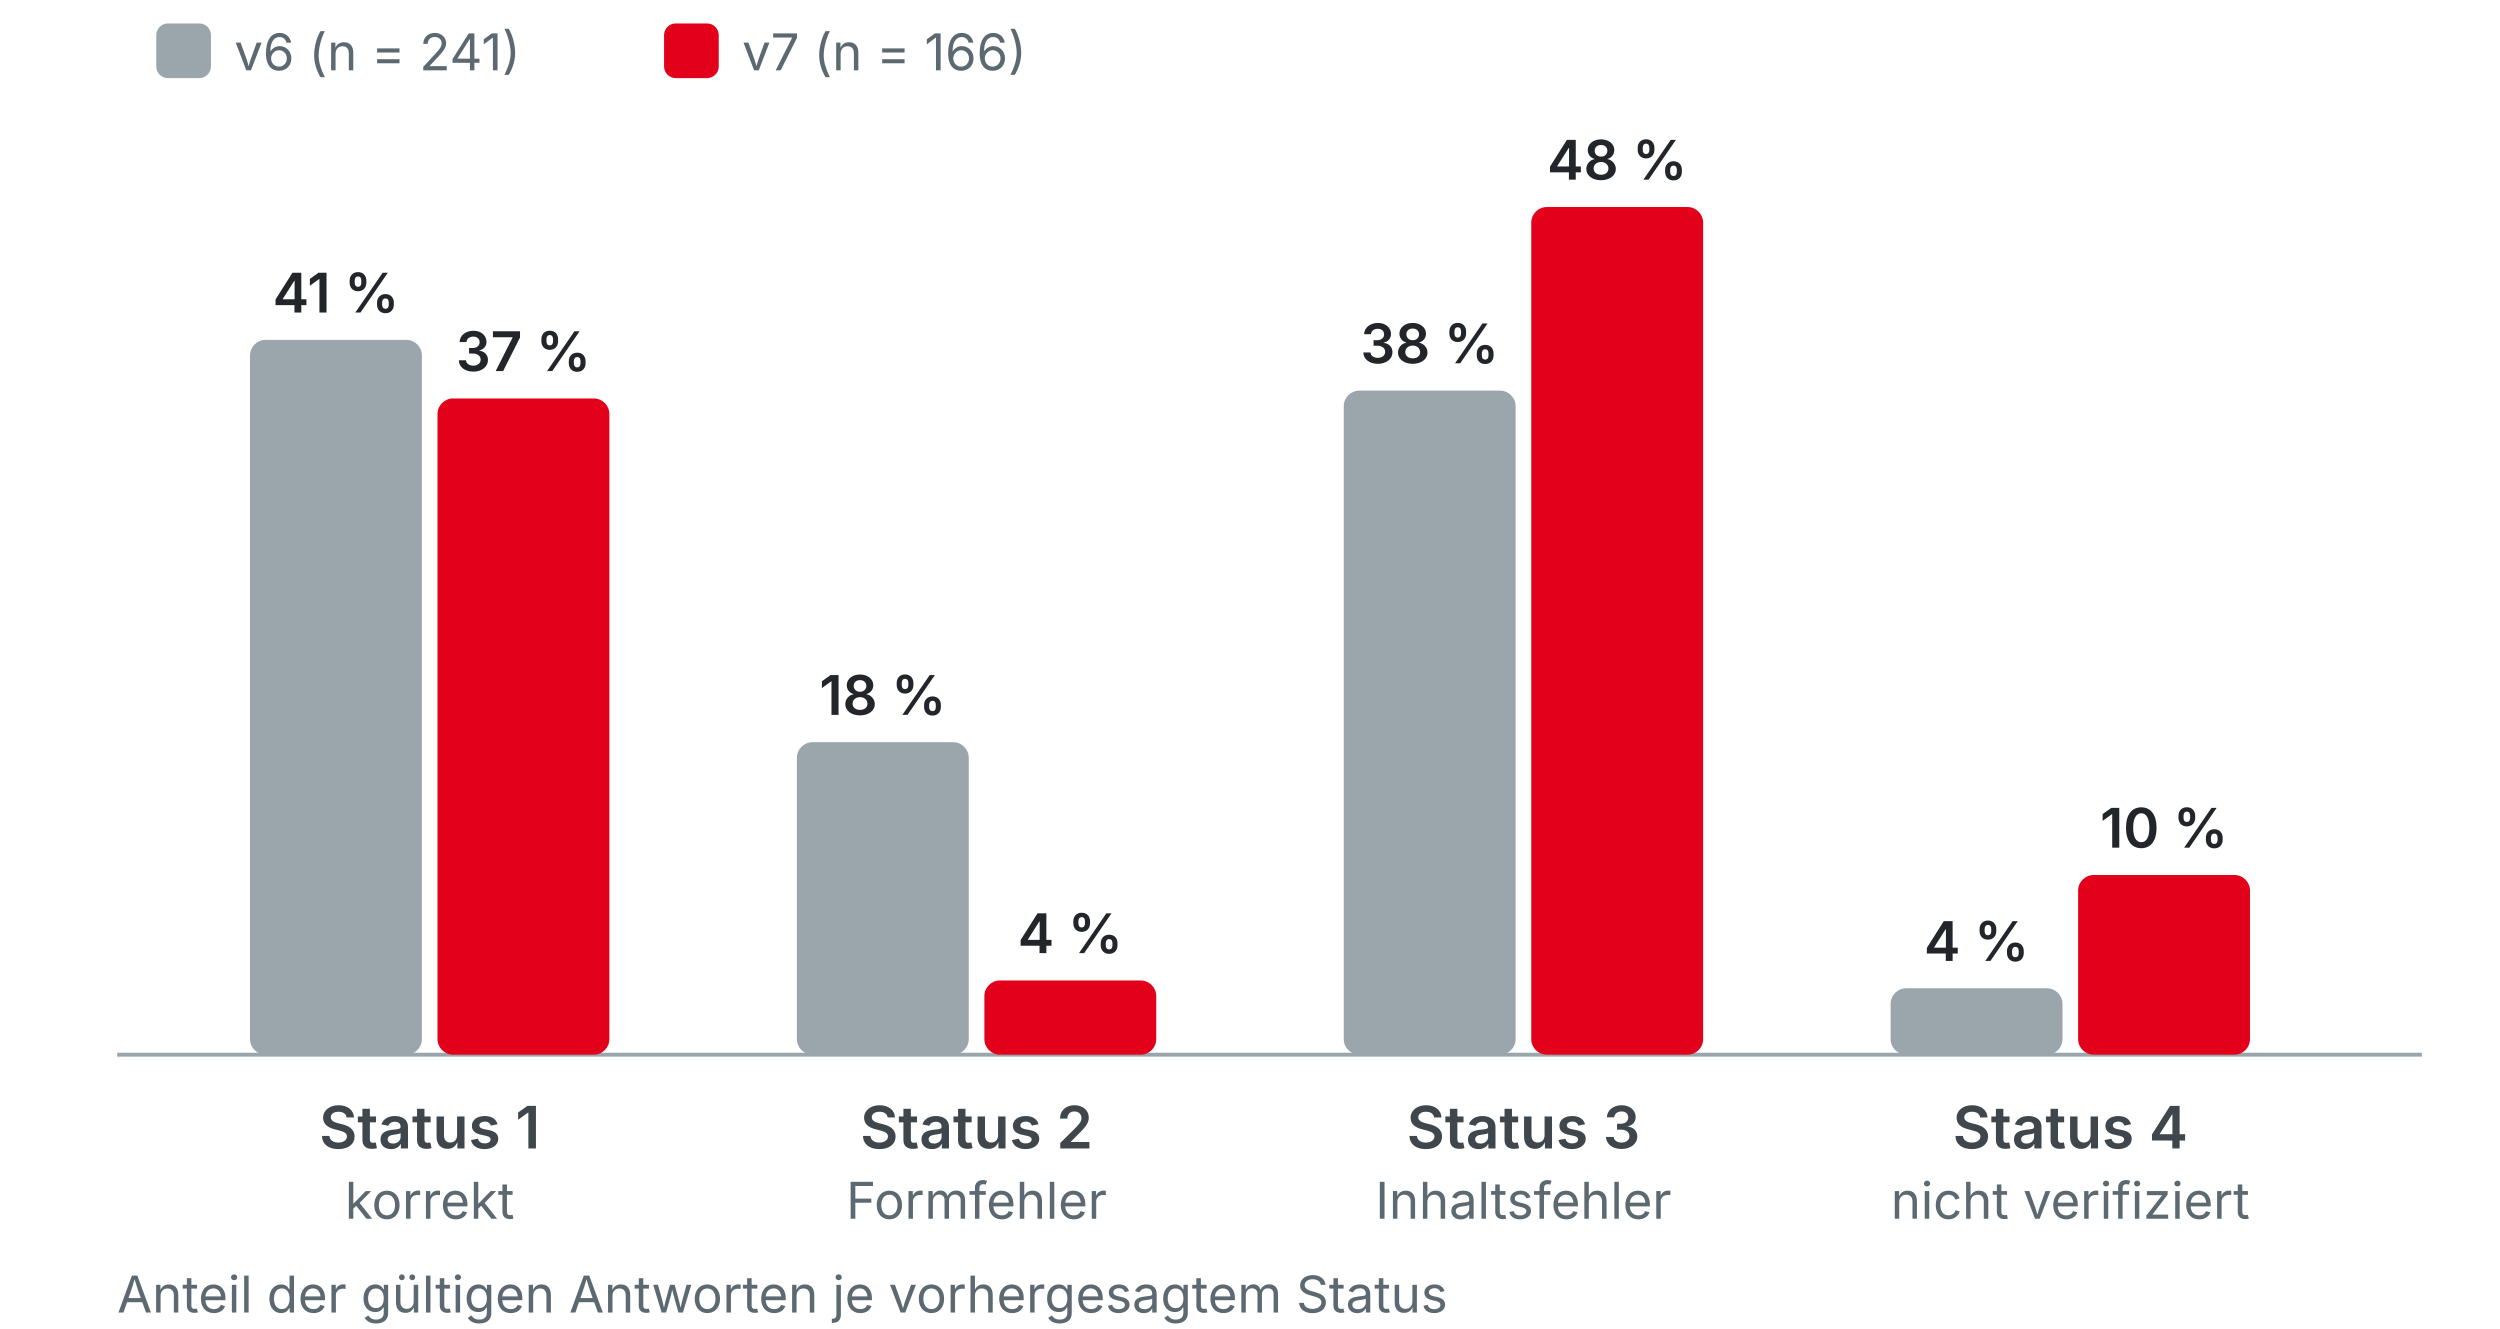
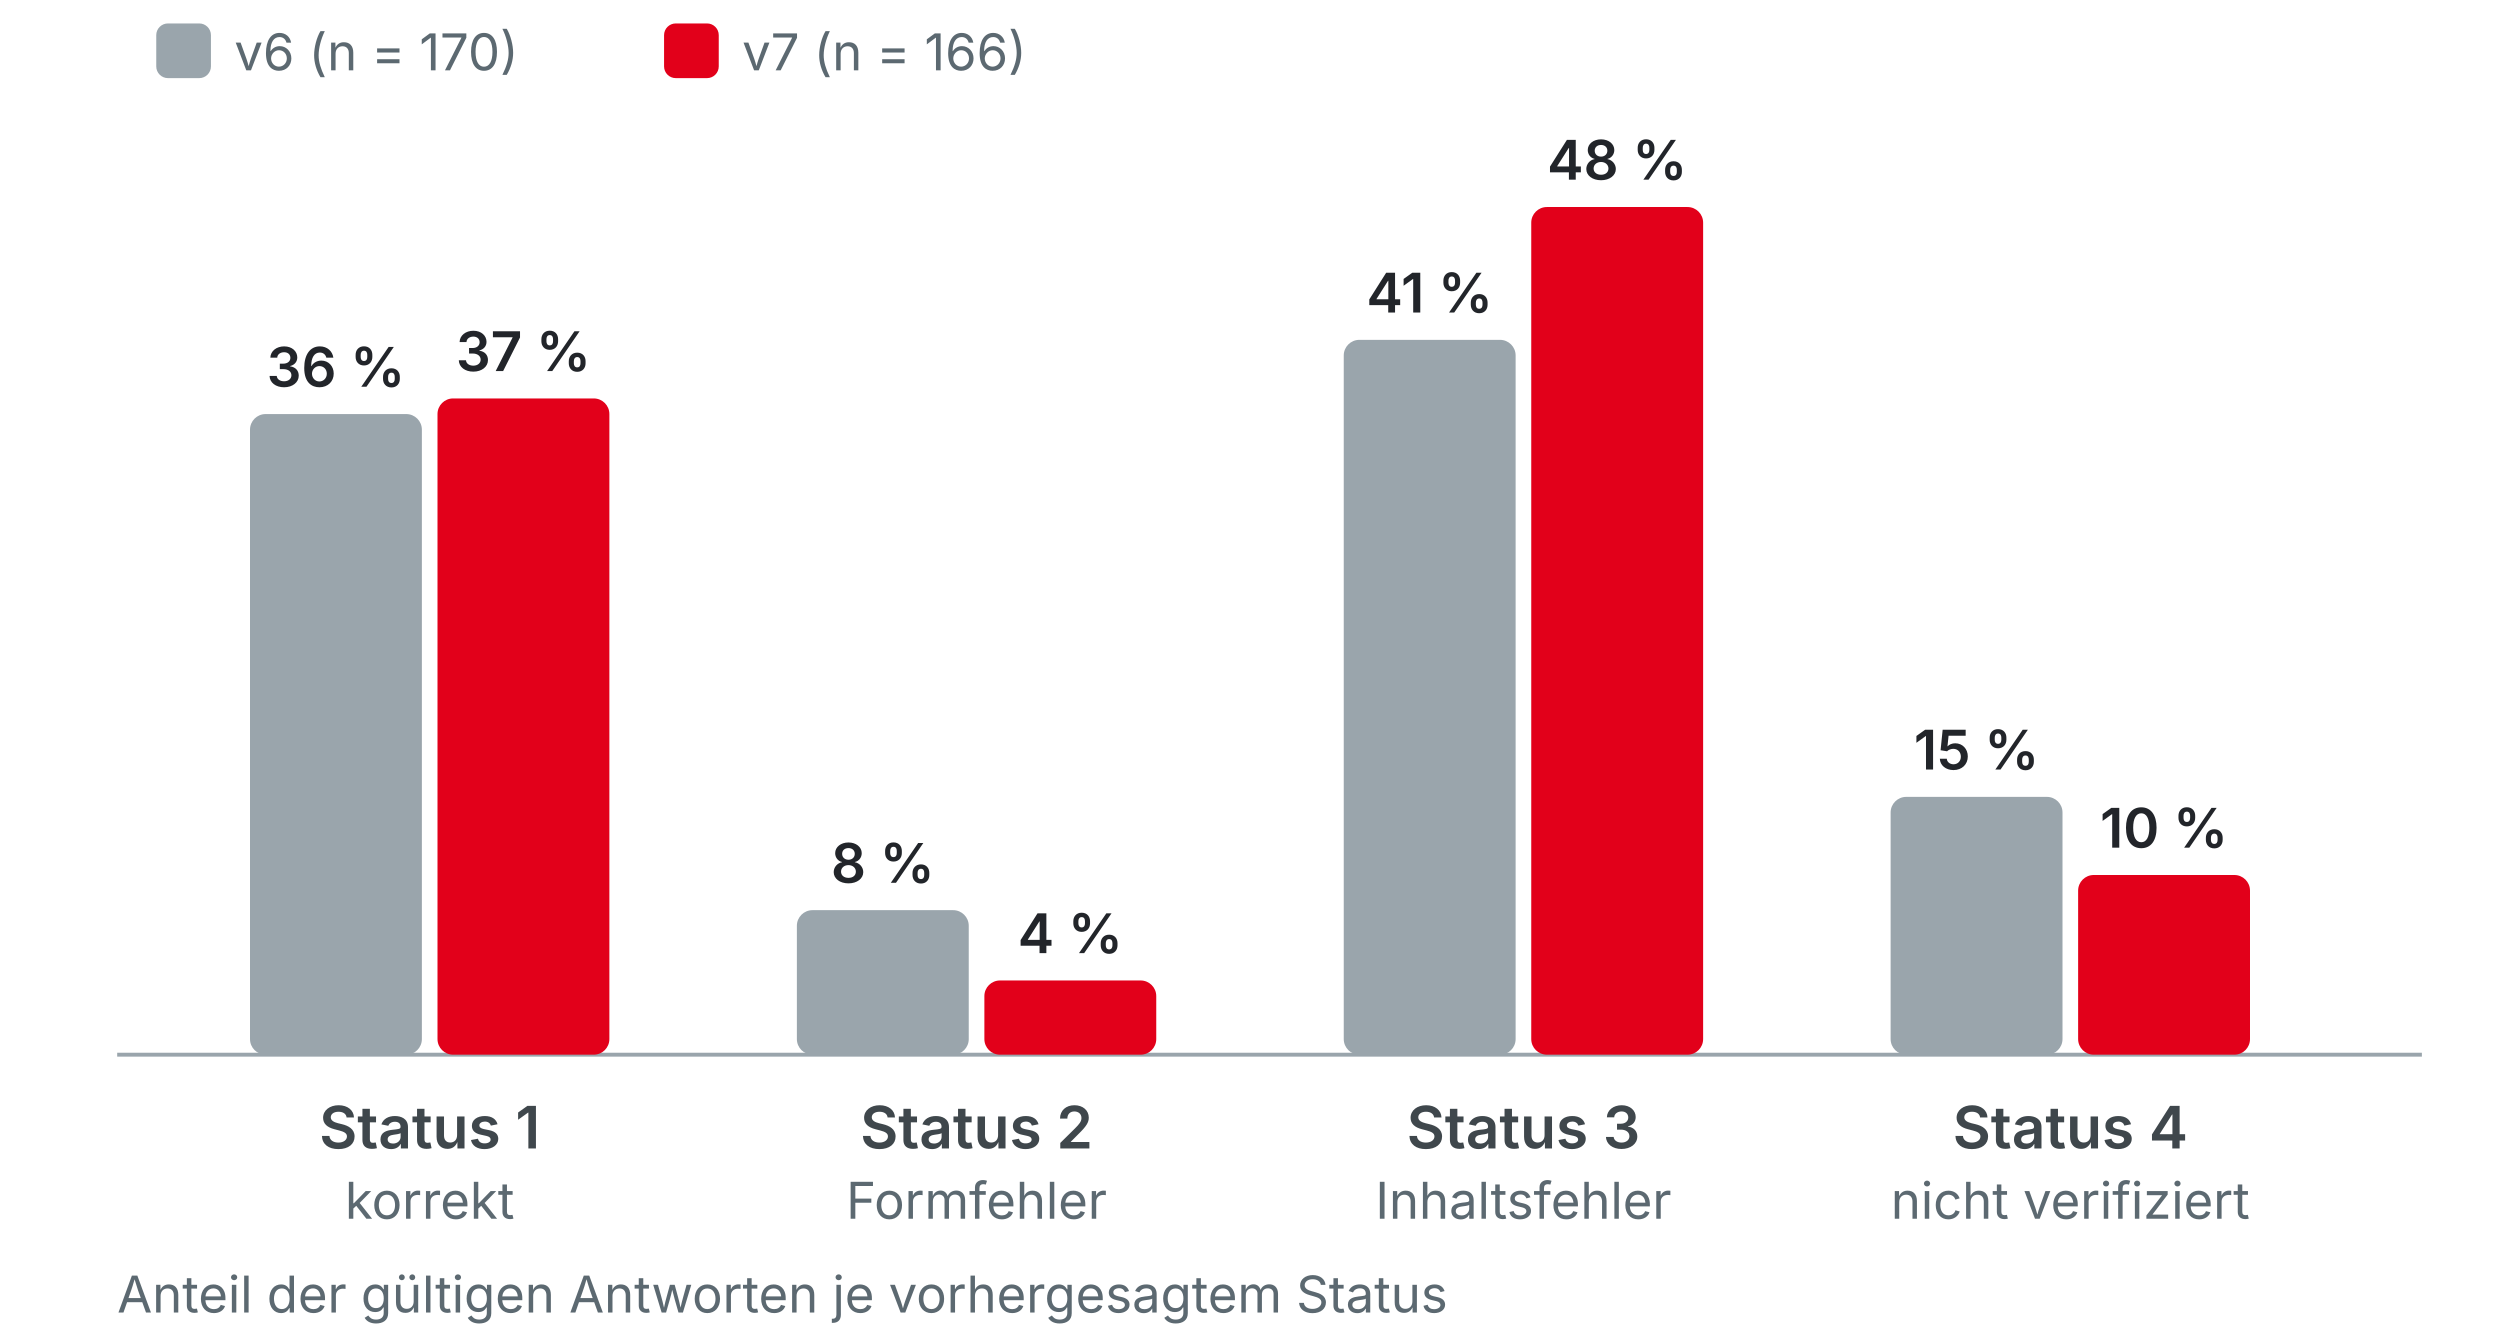
- <svg xmlns="http://www.w3.org/2000/svg" viewBox="0 0 640 340" width="100%" role="img" aria-label="Anteil vorhergesagter Status: v6 40,7 / 17,8 / 37,8 / 3,7 Prozent; v7 37,3 / 4,2 / 48,2 / 10,2 Prozent">
+ <svg xmlns="http://www.w3.org/2000/svg" viewBox="0 0 640 340" width="100%" role="img" aria-label="Anteil vorhergesagter Status, qwen auf RTX 6000, gleiche 200 Zitate: v6 36,5 / 8,2 / 40,6 / 14,7; v7 37,3 / 4,2 / 48,2 / 10,2 Prozent">
  <style>
    text { font-family: "Inter", -apple-system, "Segoe UI", Roboto, Arial, sans-serif; }
    .v { font-size: 14px; font-weight: 600; fill: #22252A; }
    .ax { font-size: 15px; font-weight: 600; fill: #3F474C; }
    .sub { font-size: 13px; fill: #5C6971; }
  </style>
  <rect x="40" y="6" width="14" height="14" rx="3" fill="#9AA5AC" />
-   <text class="sub" x="60" y="18">v6 (n = 241)</text>
+   <text class="sub" x="60" y="18">v6 (n = 170)</text>
  <rect x="170" y="6" width="14" height="14" rx="3" fill="#E2001A" />
  <text class="sub" x="190" y="18">v7 (n = 166)</text>
  <line x1="30" y1="270" x2="620" y2="270" stroke="#9AA5AC" stroke-width="1" />
-   <rect x="64" y="87" width="44" height="183" rx="4" fill="#9AA5AC" />
+   <rect x="64" y="106" width="44" height="164" rx="4" fill="#9AA5AC" />
  <rect x="112" y="102" width="44" height="168" rx="4" fill="#E2001A" />
-   <text class="v" x="86" y="80" text-anchor="middle">41 %</text>
+   <text class="v" x="86" y="99" text-anchor="middle">36 %</text>
  <text class="v" x="134" y="95" text-anchor="middle">37 %</text>
-   <rect x="204" y="190" width="44" height="80" rx="4" fill="#9AA5AC" />
+   <rect x="204" y="233" width="44" height="37" rx="4" fill="#9AA5AC" />
  <rect x="252" y="251" width="44" height="19" rx="4" fill="#E2001A" />
-   <text class="v" x="226" y="183" text-anchor="middle">18 %</text>
+   <text class="v" x="226" y="226" text-anchor="middle">8 %</text>
  <text class="v" x="274" y="244" text-anchor="middle">4 %</text>
-   <rect x="344" y="100" width="44" height="170" rx="4" fill="#9AA5AC" />
+   <rect x="344" y="87" width="44" height="183" rx="4" fill="#9AA5AC" />
  <rect x="392" y="53" width="44" height="217" rx="4" fill="#E2001A" />
-   <text class="v" x="366" y="93" text-anchor="middle">38 %</text>
+   <text class="v" x="366" y="80" text-anchor="middle">41 %</text>
  <text class="v" x="414" y="46" text-anchor="middle">48 %</text>
-   <rect x="484" y="253" width="44" height="17" rx="4" fill="#9AA5AC" />
+   <rect x="484" y="204" width="44" height="66" rx="4" fill="#9AA5AC" />
  <rect x="532" y="224" width="44" height="46" rx="4" fill="#E2001A" />
-   <text class="v" x="506" y="246" text-anchor="middle">4 %</text>
+   <text class="v" x="506" y="197" text-anchor="middle">15 %</text>
  <text class="v" x="554" y="217" text-anchor="middle">10 %</text>
  <text class="ax" x="110" y="294" text-anchor="middle">Status 1</text>
  <text class="sub" x="110" y="312" text-anchor="middle">korrekt</text>
  <text class="ax" x="250" y="294" text-anchor="middle">Status 2</text>
  <text class="sub" x="250" y="312" text-anchor="middle">Formfehler</text>
  <text class="ax" x="390" y="294" text-anchor="middle">Status 3</text>
  <text class="sub" x="390" y="312" text-anchor="middle">Inhaltsfehler</text>
  <text class="ax" x="530" y="294" text-anchor="middle">Status 4</text>
  <text class="sub" x="530" y="312" text-anchor="middle">nicht verifiziert</text>
  <text class="sub" x="30" y="336">Anteil der gültigen Antworten je vorhergesagtem Status</text>
</svg>
